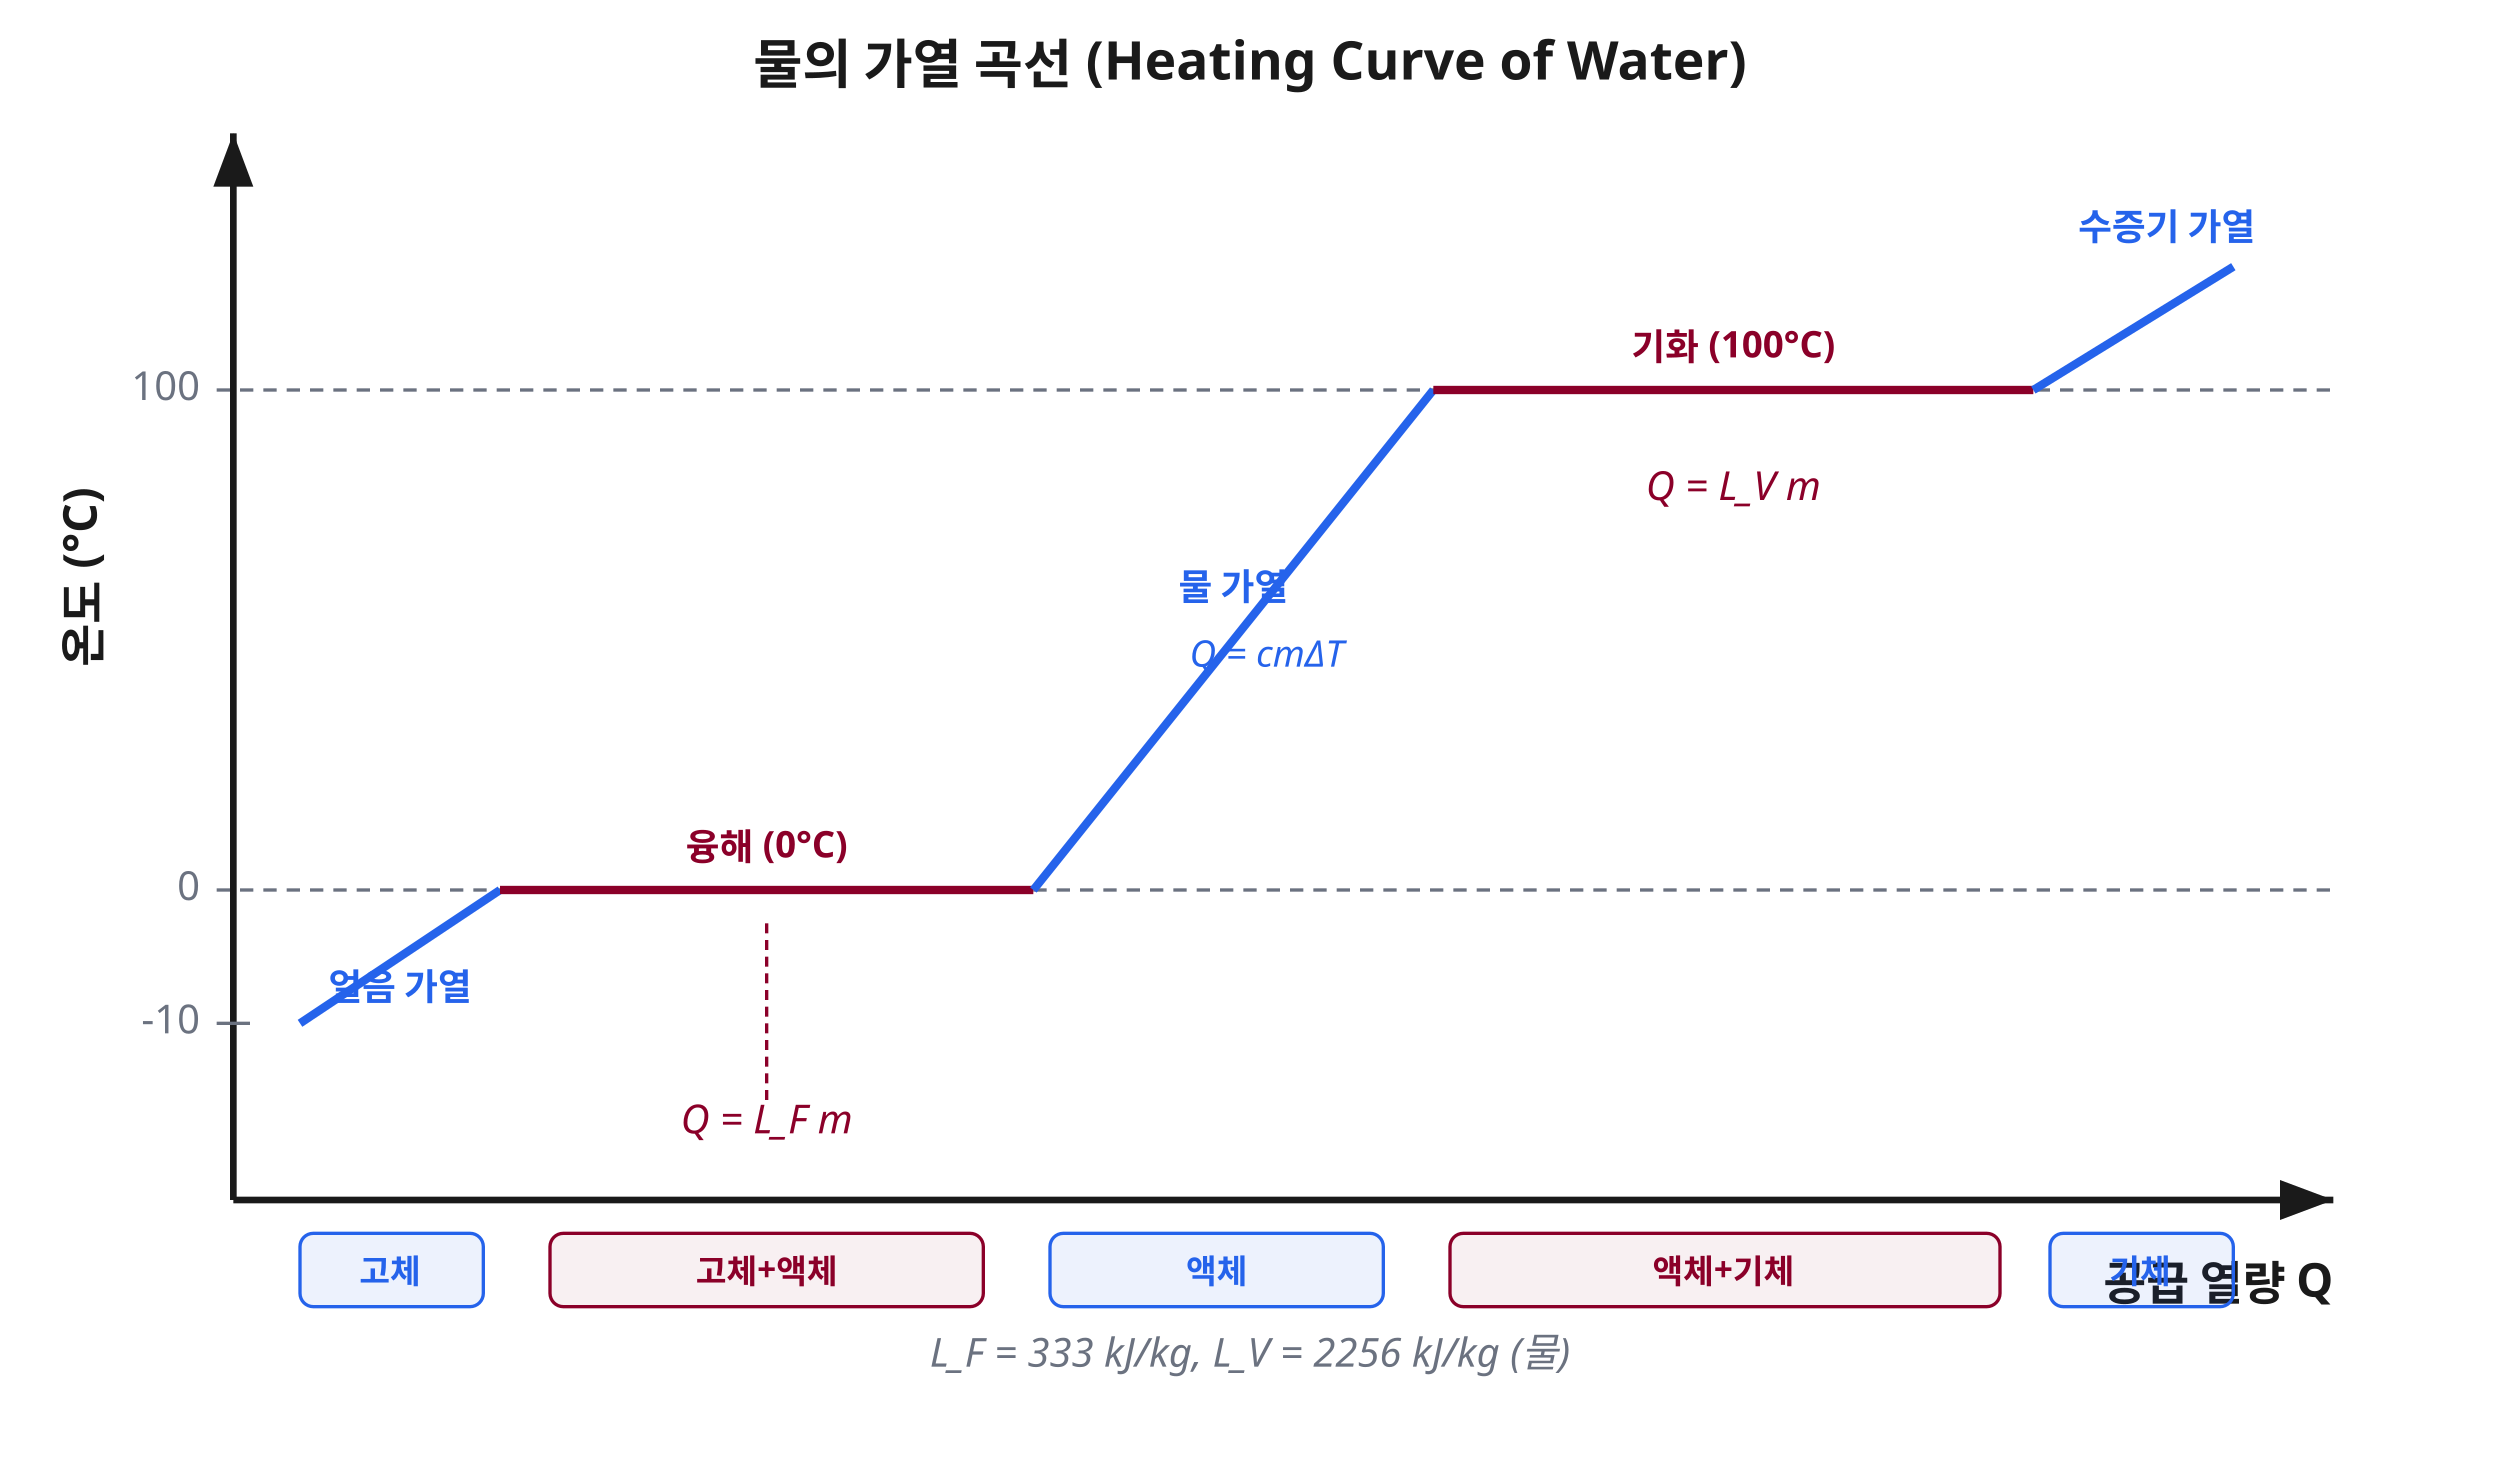
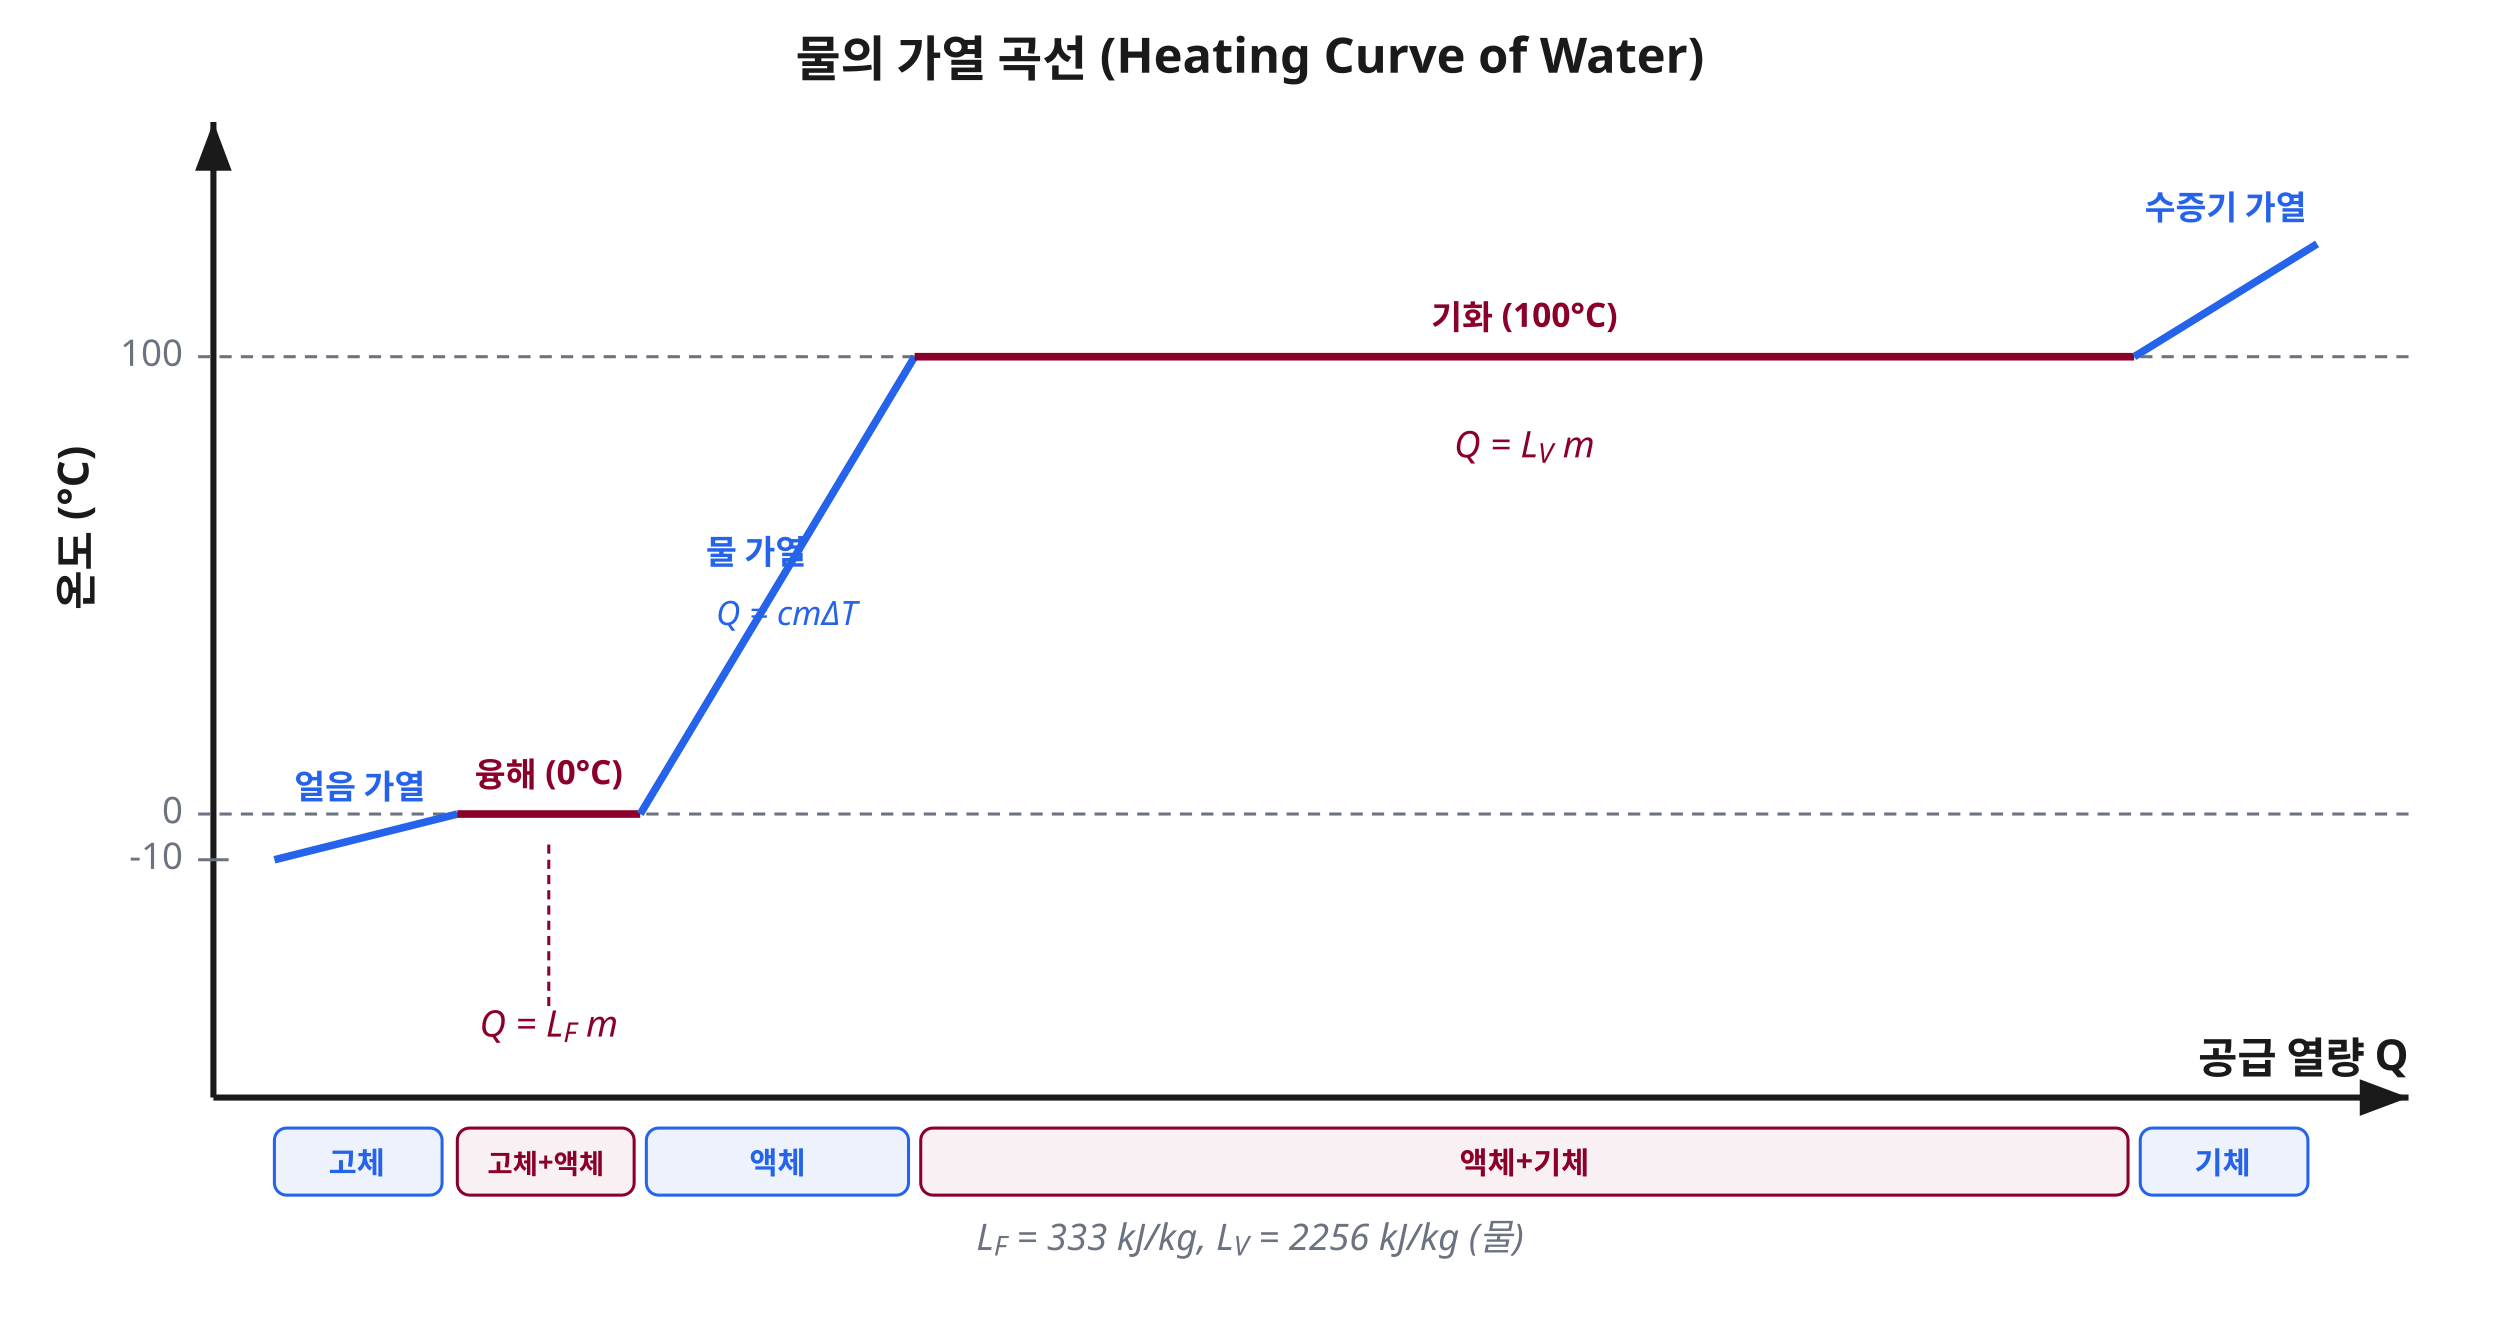
- <svg xmlns="http://www.w3.org/2000/svg" viewBox="0 0 750 440" font-family="sans-serif">
+ <svg xmlns="http://www.w3.org/2000/svg" viewBox="0 0 820 440" font-family="sans-serif">
  <defs>
    <marker id="ax-arr" markerWidth="8" markerHeight="6" refX="8" refY="3" orient="auto">
      <polygon points="0 0, 8 3, 0 6" fill="#1a1a1a" />
    </marker>
  </defs>
-   <text x="375" y="25" text-anchor="middle" font-size="16" font-weight="bold" fill="#1a1a1a">물의 가열 곡선 (Heating Curve of Water)</text>
+   <text x="410" y="25" text-anchor="middle" font-size="16" font-weight="bold" fill="#1a1a1a">물의 가열 곡선 (Heating Curve of Water)</text>
  <line x1="70" y1="360" x2="70" y2="40" stroke="#1a1a1a" stroke-width="2" marker-end="url(#ax-arr)" />
-   <line x1="70" y1="360" x2="700" y2="360" stroke="#1a1a1a" stroke-width="2" marker-end="url(#ax-arr)" />
+   <line x1="70" y1="360" x2="790" y2="360" stroke="#1a1a1a" stroke-width="2" marker-end="url(#ax-arr)" />
  <text x="30" y="200" font-size="14" fill="#1a1a1a" font-weight="bold" transform="rotate(-90,30,200)">온도 (°C)</text>
-   <text x="700" y="390" text-anchor="end" font-size="14" fill="#1a1a1a" font-weight="bold">공급 열량 Q</text>
-   <text x="60" y="310" text-anchor="end" font-size="12" fill="#6B7280">-10</text>
-   <line x1="65" y1="307" x2="75" y2="307" stroke="#6B7280" stroke-width="1" />
+   <text x="790" y="352" text-anchor="end" font-size="14" fill="#1a1a1a" font-weight="bold">공급 열량 Q</text>
+   <text x="60" y="285" text-anchor="end" font-size="12" fill="#6B7280">-10</text>
+   <line x1="65" y1="282" x2="75" y2="282" stroke="#6B7280" stroke-width="1" />
  <text x="60" y="270" text-anchor="end" font-size="12" fill="#6B7280">0</text>
-   <line x1="65" y1="267" x2="700" y2="267" stroke="#6B7280" stroke-width="1" stroke-dasharray="4 3" />
+   <line x1="65" y1="267" x2="790" y2="267" stroke="#6B7280" stroke-width="1" stroke-dasharray="4 3" />
  <text x="60" y="120" text-anchor="end" font-size="12" fill="#6B7280">100</text>
-   <line x1="65" y1="117" x2="700" y2="117" stroke="#6B7280" stroke-width="1" stroke-dasharray="4 3" />
-   <line x1="90" y1="307" x2="150" y2="267" stroke="#2563EB" stroke-width="2.5" />
-   <text x="120" y="300" text-anchor="middle" font-size="11" fill="#2563EB" font-weight="bold">얼음 가열</text>
-   <line x1="150" y1="267" x2="310" y2="267" stroke="#8B0029" stroke-width="2.5" />
-   <text x="230" y="258" text-anchor="middle" font-size="11" fill="#8B0029" font-weight="bold">융해 (0°C)</text>
-   <text x="230" y="340" text-anchor="middle" font-size="12" fill="#8B0029" font-style="italic">Q = L_F m</text>
-   <line x1="230" y1="330" x2="230" y2="275" stroke="#8B0029" stroke-width="1" stroke-dasharray="3 2" />
-   <line x1="310" y1="267" x2="430" y2="117" stroke="#2563EB" stroke-width="2.5" />
-   <text x="370" y="180" text-anchor="middle" font-size="11" fill="#2563EB" font-weight="bold">물 가열</text>
-   <text x="380" y="200" text-anchor="middle" font-size="11" fill="#2563EB" font-style="italic">Q = cmΔT</text>
-   <line x1="430" y1="117" x2="610" y2="117" stroke="#8B0029" stroke-width="2.5" />
-   <text x="520" y="108" text-anchor="middle" font-size="11" fill="#8B0029" font-weight="bold">기화 (100°C)</text>
-   <text x="520" y="150" text-anchor="middle" font-size="12" fill="#8B0029" font-style="italic">Q = L_V m</text>
-   <line x1="610" y1="117" x2="670" y2="80" stroke="#2563EB" stroke-width="2.5" />
-   <text x="650" y="72" text-anchor="middle" font-size="11" fill="#2563EB" font-weight="bold">수증기 가열</text>
+   <line x1="65" y1="117" x2="790" y2="117" stroke="#6B7280" stroke-width="1" stroke-dasharray="4 3" />
+   <line x1="90" y1="282" x2="150" y2="267" stroke="#2563EB" stroke-width="2.5" />
+   <text x="118" y="262" text-anchor="middle" font-size="11" fill="#2563EB" font-weight="bold">얼음 가열</text>
+   <line x1="150" y1="267" x2="210" y2="267" stroke="#8B0029" stroke-width="2.5" />
+   <text x="180" y="258" text-anchor="middle" font-size="11" fill="#8B0029" font-weight="bold">융해 (0°C)</text>
+   <text x="180" y="340" text-anchor="middle" font-size="12" fill="#8B0029" font-style="italic">Q = L<tspan baseline-shift="sub" font-size="9">F</tspan> m</text>
+   <line x1="180" y1="330" x2="180" y2="275" stroke="#8B0029" stroke-width="1" stroke-dasharray="3 2" />
+   <line x1="210" y1="267" x2="300" y2="117" stroke="#2563EB" stroke-width="2.5" />
+   <text x="248" y="185" text-anchor="middle" font-size="11" fill="#2563EB" font-weight="bold">물 가열</text>
+   <text x="258" y="205" text-anchor="middle" font-size="11" fill="#2563EB" font-style="italic">Q = cmΔT</text>
+   <line x1="300" y1="117" x2="700" y2="117" stroke="#8B0029" stroke-width="2.5" />
+   <text x="500" y="108" text-anchor="middle" font-size="11" fill="#8B0029" font-weight="bold">기화 (100°C)</text>
+   <text x="500" y="150" text-anchor="middle" font-size="12" fill="#8B0029" font-style="italic">Q = L<tspan baseline-shift="sub" font-size="9">V</tspan> m</text>
+   <line x1="700" y1="117" x2="760" y2="80" stroke="#2563EB" stroke-width="2.5" />
+   <text x="730" y="72" text-anchor="middle" font-size="11" fill="#2563EB" font-weight="bold">수증기 가열</text>
  <rect x="90" y="370" width="55" height="22" rx="4" fill="rgba(37,99,235,0.08)" stroke="#2563EB" stroke-width="1" />
  <text x="117" y="385" text-anchor="middle" font-size="10" fill="#2563EB" font-weight="bold">고체</text>
-   <rect x="165" y="370" width="130" height="22" rx="4" fill="rgba(139,0,41,0.06)" stroke="#8B0029" stroke-width="1" />
-   <text x="230" y="385" text-anchor="middle" font-size="10" fill="#8B0029" font-weight="bold">고체+액체</text>
-   <rect x="315" y="370" width="100" height="22" rx="4" fill="rgba(37,99,235,0.08)" stroke="#2563EB" stroke-width="1" />
-   <text x="365" y="385" text-anchor="middle" font-size="10" fill="#2563EB" font-weight="bold">액체</text>
-   <rect x="435" y="370" width="165" height="22" rx="4" fill="rgba(139,0,41,0.06)" stroke="#8B0029" stroke-width="1" />
-   <text x="517" y="385" text-anchor="middle" font-size="10" fill="#8B0029" font-weight="bold">액체+기체</text>
-   <rect x="615" y="370" width="55" height="22" rx="4" fill="rgba(37,99,235,0.08)" stroke="#2563EB" stroke-width="1" />
-   <text x="642" y="385" text-anchor="middle" font-size="10" fill="#2563EB" font-weight="bold">기체</text>
-   <text x="375" y="410" text-anchor="middle" font-size="12" fill="#6B7280" font-style="italic">L_F = 333 kJ/kg,  L_V = 2256 kJ/kg  (물)</text>
+   <rect x="150" y="370" width="58" height="22" rx="4" fill="rgba(139,0,41,0.06)" stroke="#8B0029" stroke-width="1" />
+   <text x="179" y="385" text-anchor="middle" font-size="9" fill="#8B0029" font-weight="bold">고체+액체</text>
+   <rect x="212" y="370" width="86" height="22" rx="4" fill="rgba(37,99,235,0.08)" stroke="#2563EB" stroke-width="1" />
+   <text x="255" y="385" text-anchor="middle" font-size="10" fill="#2563EB" font-weight="bold">액체</text>
+   <rect x="302" y="370" width="396" height="22" rx="4" fill="rgba(139,0,41,0.06)" stroke="#8B0029" stroke-width="1" />
+   <text x="500" y="385" text-anchor="middle" font-size="10" fill="#8B0029" font-weight="bold">액체+기체</text>
+   <rect x="702" y="370" width="55" height="22" rx="4" fill="rgba(37,99,235,0.08)" stroke="#2563EB" stroke-width="1" />
+   <text x="729" y="385" text-anchor="middle" font-size="10" fill="#2563EB" font-weight="bold">기체</text>
+   <text x="410" y="410" text-anchor="middle" font-size="12" fill="#6B7280" font-style="italic">L<tspan baseline-shift="sub" font-size="9">F</tspan> = 333 kJ/kg,  L<tspan baseline-shift="sub" font-size="9">V</tspan> = 2256 kJ/kg  (물)</text>
</svg>
